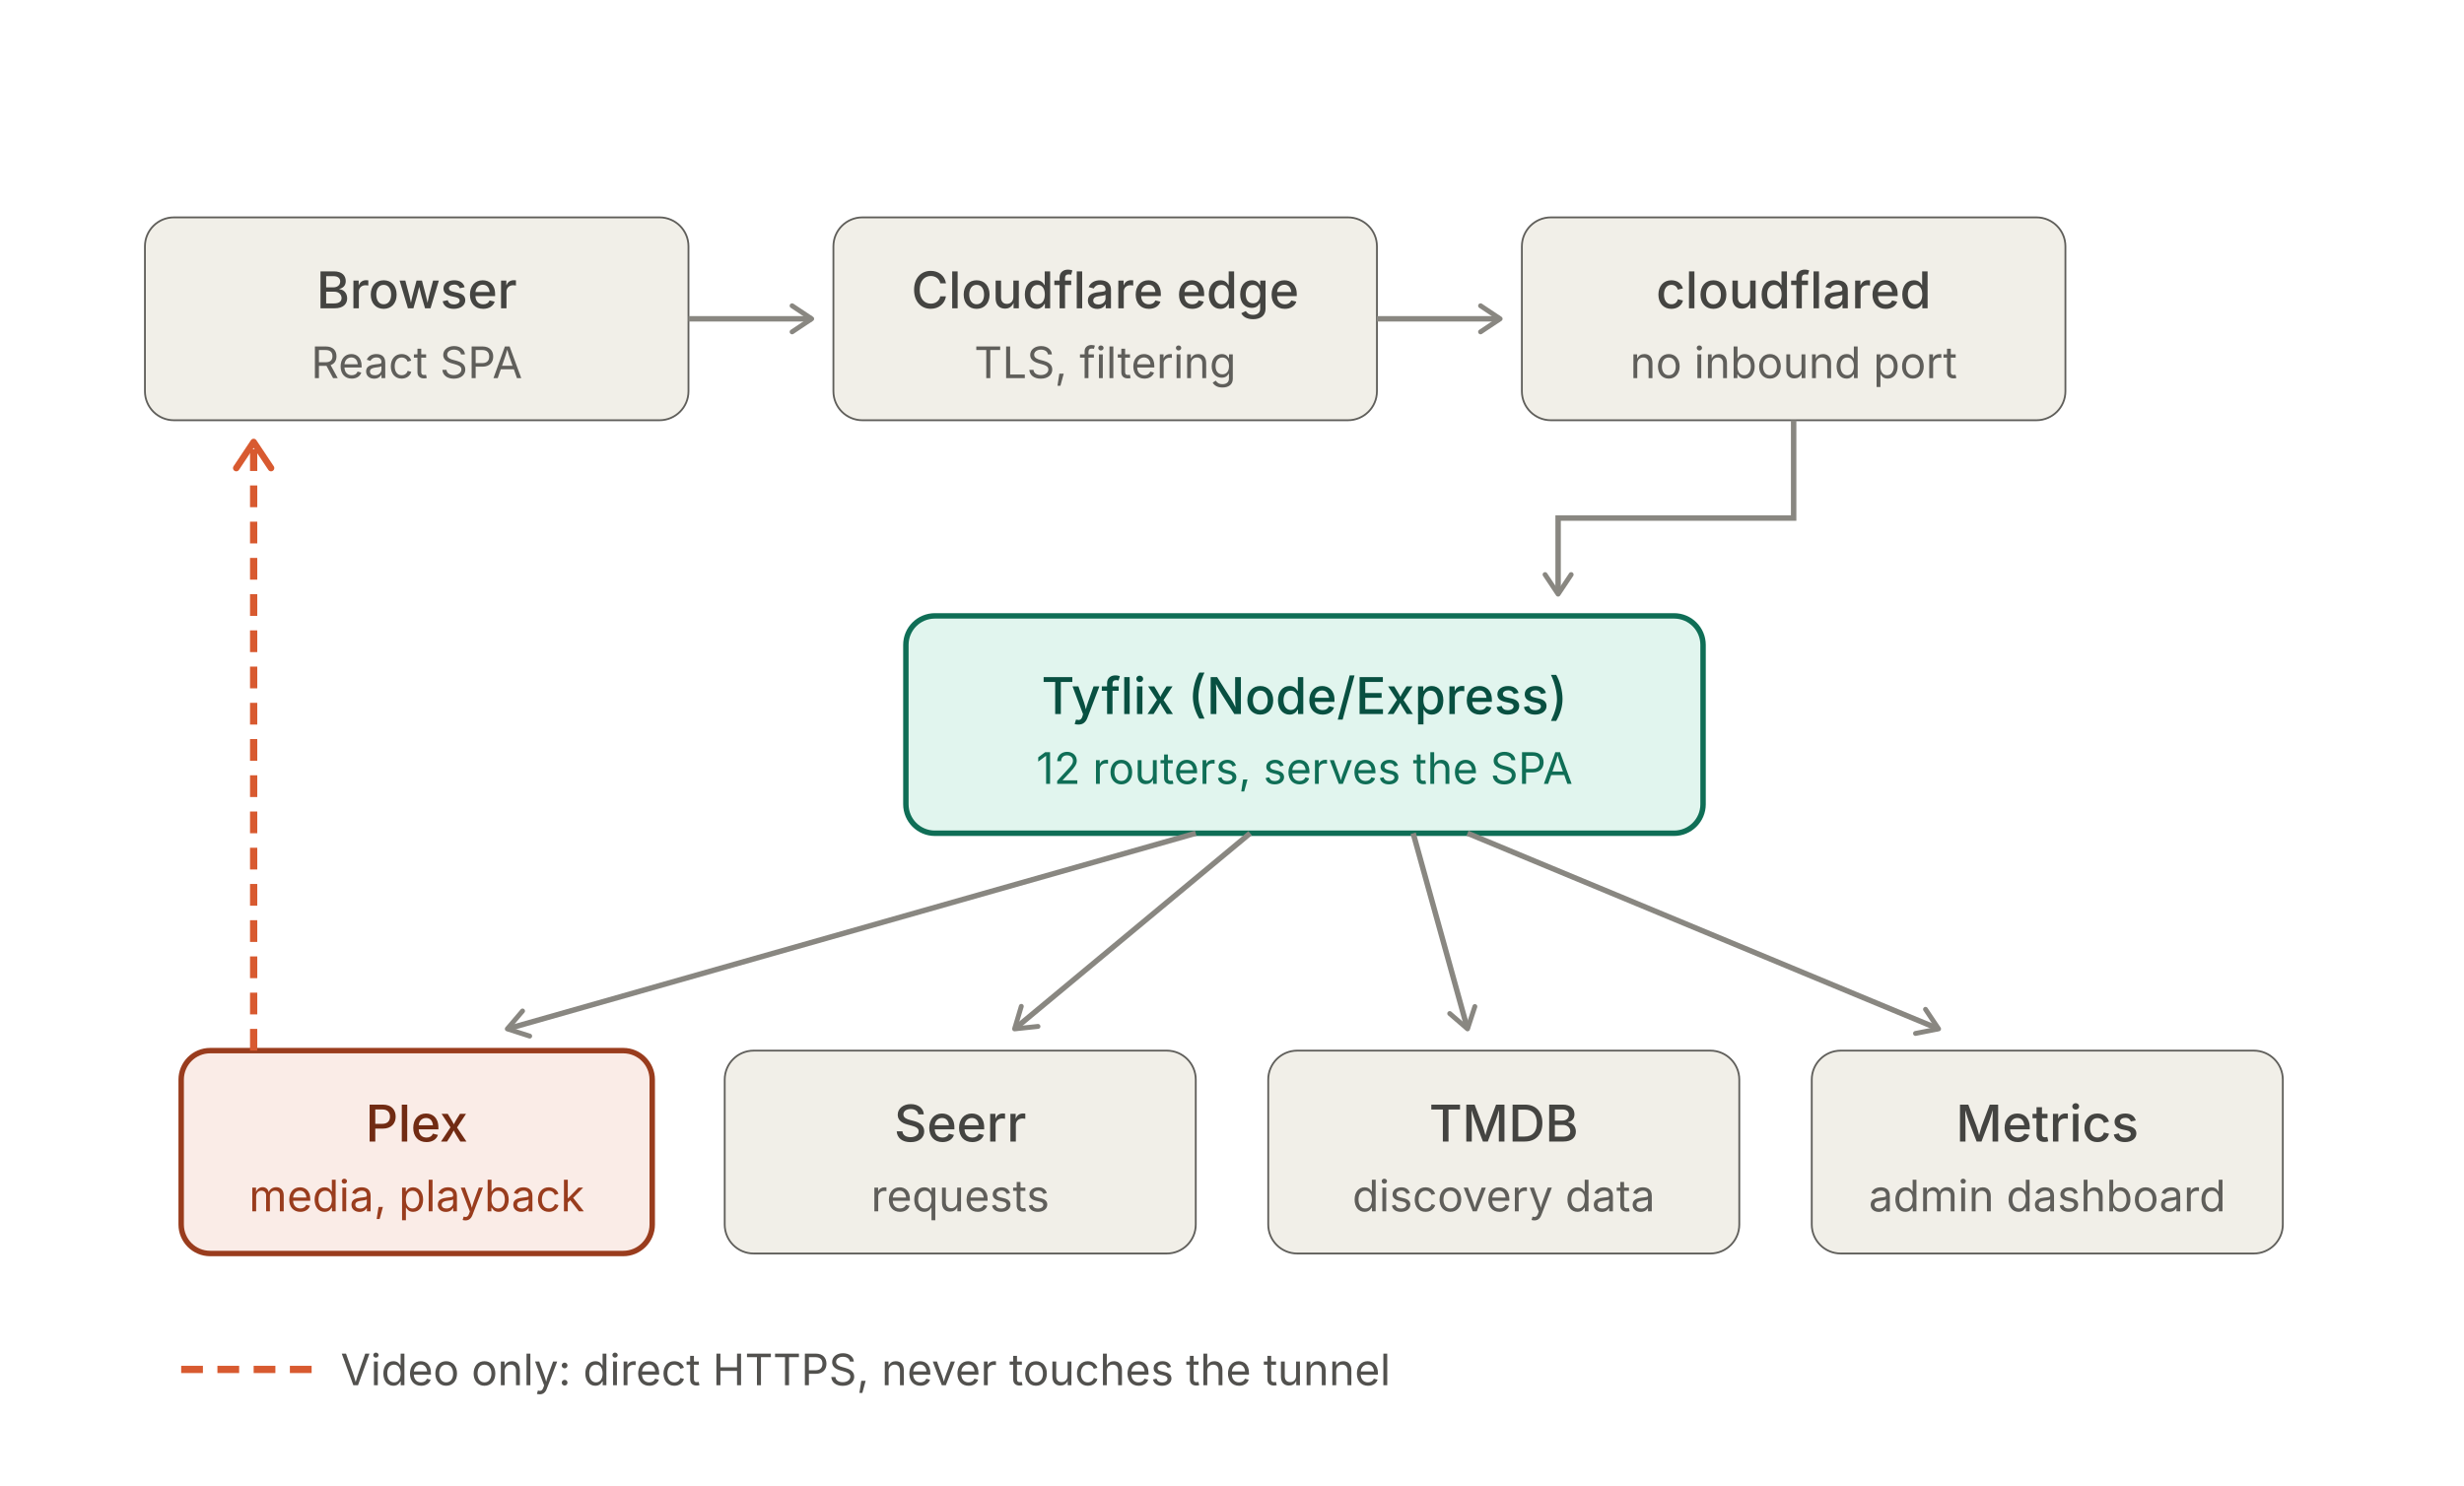
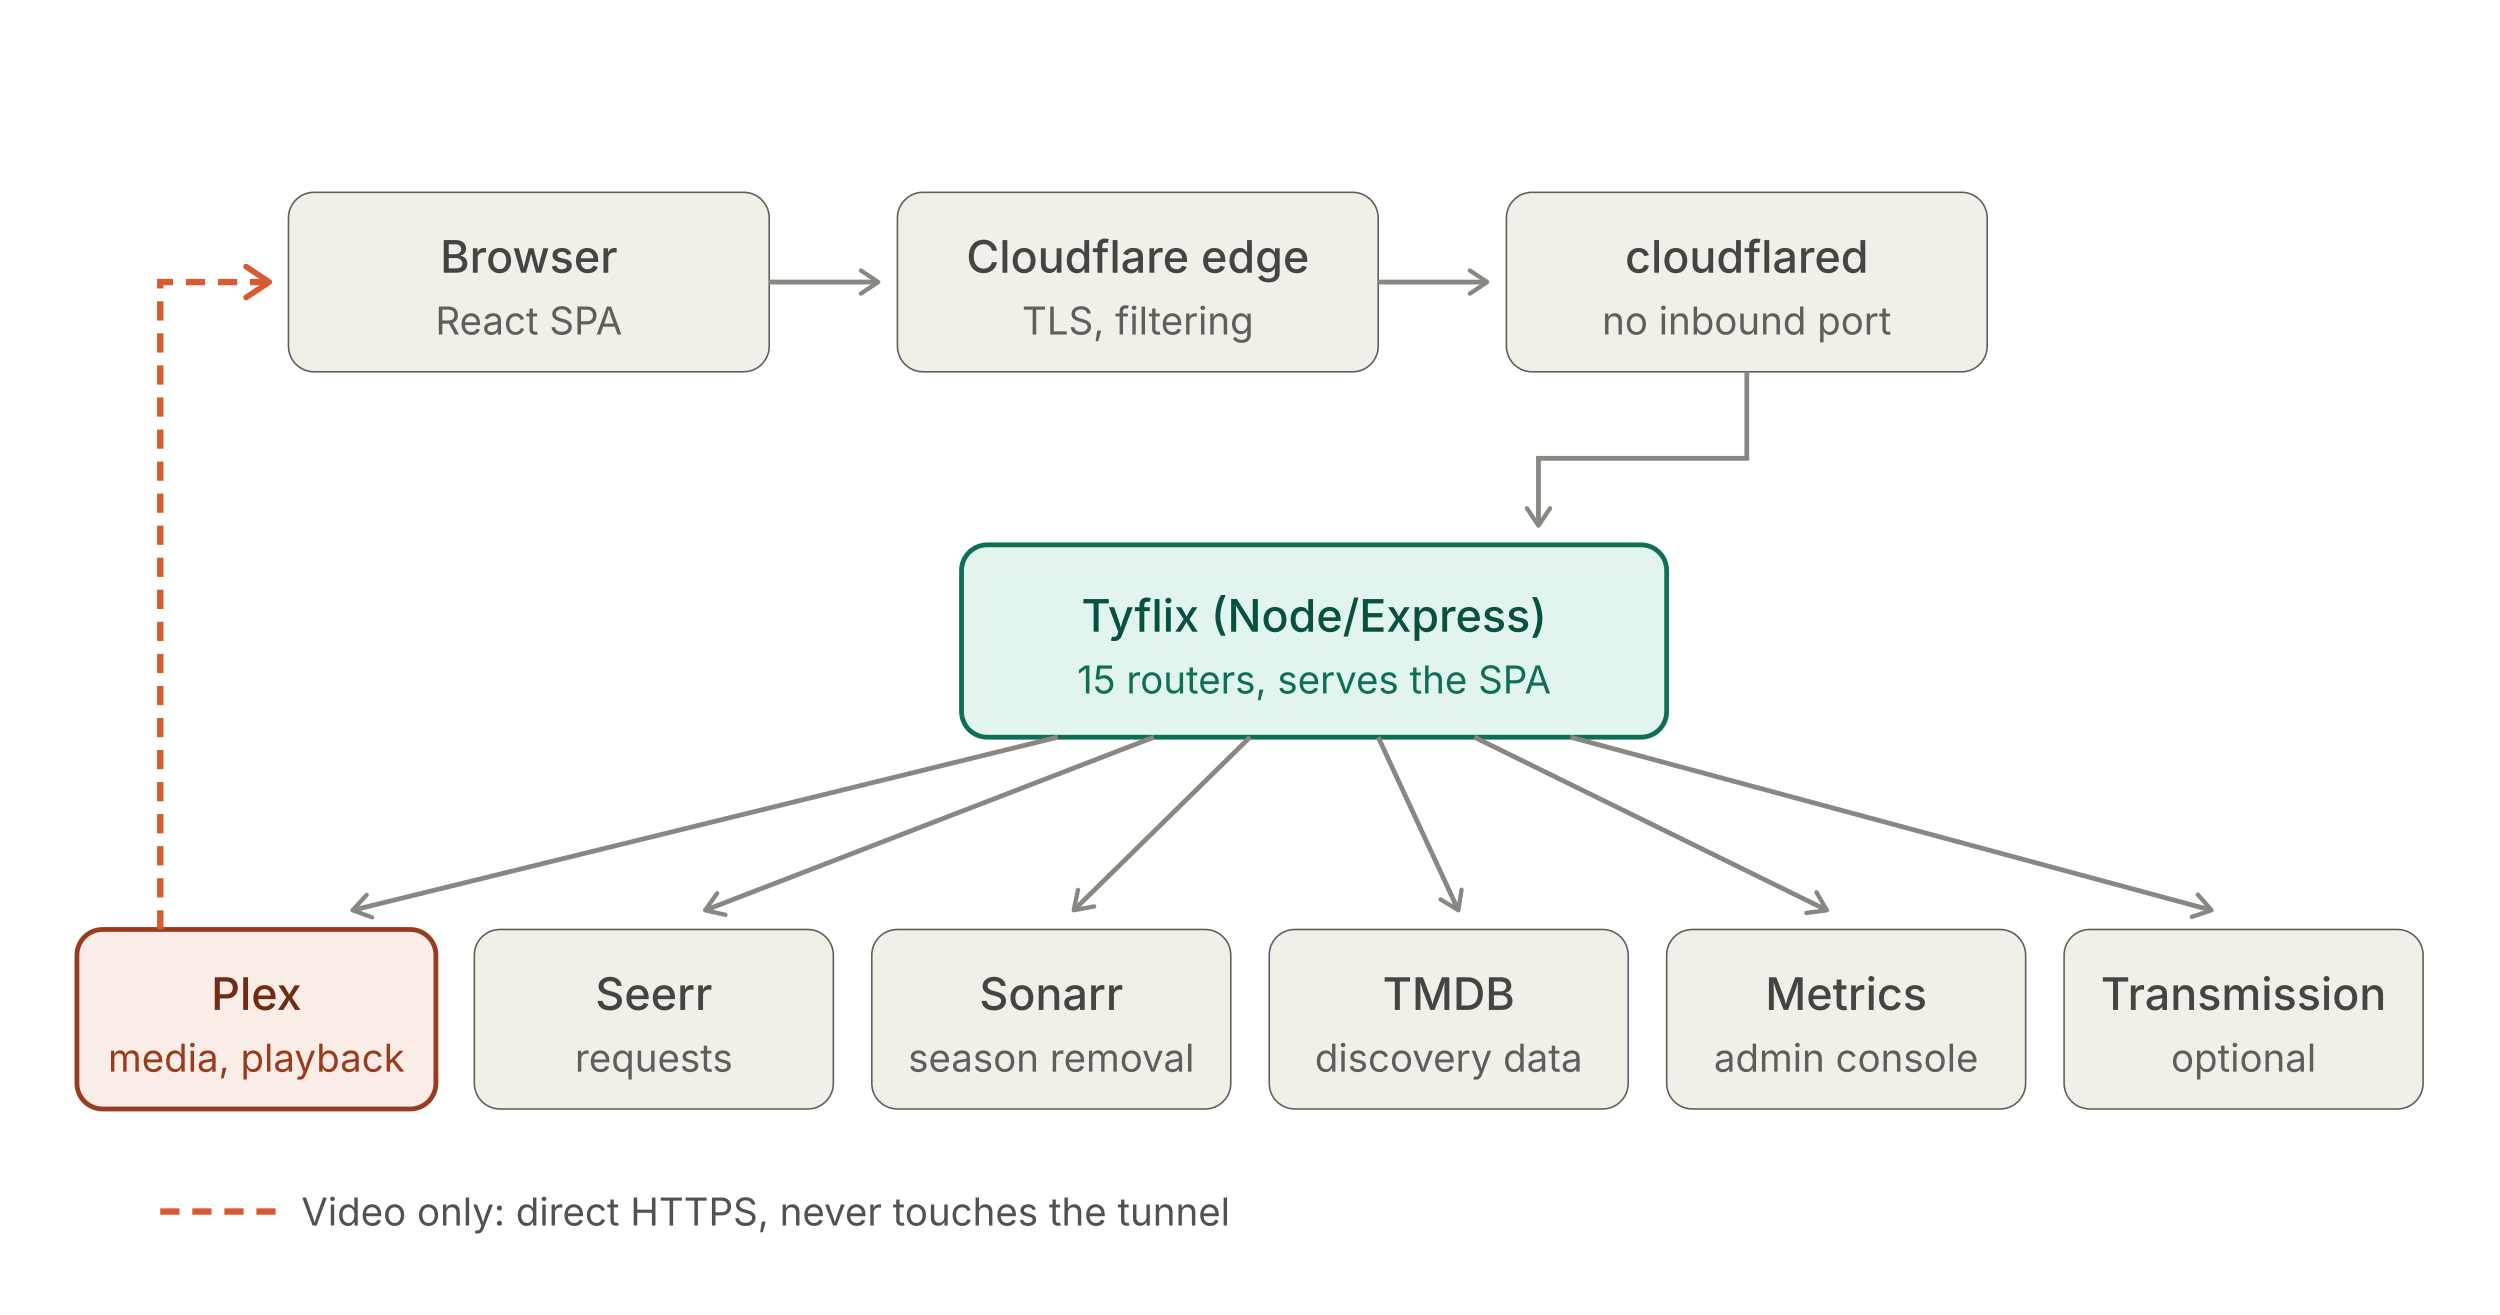
- <svg xmlns="http://www.w3.org/2000/svg" width="100%" viewBox="0 0 680 410" role="img" style="">
+ <svg xmlns="http://www.w3.org/2000/svg" width="100%" viewBox="0 0 780 410" role="img" style="">
  <defs>
    <marker id="arrow" viewBox="0 0 10 10" refX="8" refY="5" markerWidth="6" markerHeight="6" orient="auto-start-reverse">
      <path d="M2 1L8 5L2 9" fill="none" stroke="context-stroke" stroke-width="1.5" stroke-linecap="round" stroke-linejoin="round" />
    </marker>
  </defs>
  <g style="fill:rgb(0, 0, 0);stroke:none;color:rgb(11, 11, 11);stroke-width:1px;stroke-linecap:butt;stroke-linejoin:miter;opacity:1;font-family:&quot;Anthropic Sans&quot;, -apple-system, &quot;system-ui&quot;, &quot;Segoe UI&quot;, sans-serif;font-size:16px;font-weight:400;text-anchor:start;dominant-baseline:auto">
-     <rect x="40" y="60" width="150" height="56" rx="8" stroke-width="0.5" style="fill:rgb(241, 239, 232);stroke:rgb(95, 94, 90);color:rgb(11, 11, 11);stroke-width:0.5px;stroke-linecap:butt;stroke-linejoin:miter;opacity:1;font-family:&quot;Anthropic Sans&quot;, -apple-system, &quot;system-ui&quot;, &quot;Segoe UI&quot;, sans-serif;font-size:16px;font-weight:400;text-anchor:start;dominant-baseline:auto" />
-     <text x="115" y="80" text-anchor="middle" dominant-baseline="central" style="fill:rgb(68, 68, 65);stroke:none;color:rgb(11, 11, 11);stroke-width:1px;stroke-linecap:butt;stroke-linejoin:miter;opacity:1;font-family:&quot;Anthropic Sans&quot;, -apple-system, &quot;system-ui&quot;, &quot;Segoe UI&quot;, sans-serif;font-size:14px;font-weight:500;text-anchor:middle;dominant-baseline:central">Browser</text>
-     <text x="115" y="100" text-anchor="middle" dominant-baseline="central" style="fill:rgb(95, 94, 90);stroke:none;color:rgb(11, 11, 11);stroke-width:1px;stroke-linecap:butt;stroke-linejoin:miter;opacity:1;font-family:&quot;Anthropic Sans&quot;, -apple-system, &quot;system-ui&quot;, &quot;Segoe UI&quot;, sans-serif;font-size:12px;font-weight:400;text-anchor:middle;dominant-baseline:central">React SPA</text>
+     <rect x="90" y="60" width="150" height="56" rx="8" stroke-width="0.5" style="fill:rgb(241, 239, 232);stroke:rgb(95, 94, 90);color:rgb(11, 11, 11);stroke-width:0.5px;stroke-linecap:butt;stroke-linejoin:miter;opacity:1;font-family:&quot;Anthropic Sans&quot;, -apple-system, &quot;system-ui&quot;, &quot;Segoe UI&quot;, sans-serif;font-size:16px;font-weight:400;text-anchor:start;dominant-baseline:auto" />
+     <text x="165" y="80" text-anchor="middle" dominant-baseline="central" style="fill:rgb(68, 68, 65);stroke:none;color:rgb(11, 11, 11);stroke-width:1px;stroke-linecap:butt;stroke-linejoin:miter;opacity:1;font-family:&quot;Anthropic Sans&quot;, -apple-system, &quot;system-ui&quot;, &quot;Segoe UI&quot;, sans-serif;font-size:14px;font-weight:500;text-anchor:middle;dominant-baseline:central">Browser</text>
+     <text x="165" y="100" text-anchor="middle" dominant-baseline="central" style="fill:rgb(95, 94, 90);stroke:none;color:rgb(11, 11, 11);stroke-width:1px;stroke-linecap:butt;stroke-linejoin:miter;opacity:1;font-family:&quot;Anthropic Sans&quot;, -apple-system, &quot;system-ui&quot;, &quot;Segoe UI&quot;, sans-serif;font-size:12px;font-weight:400;text-anchor:middle;dominant-baseline:central">React SPA</text>
  </g>
  <g style="fill:rgb(0, 0, 0);stroke:none;color:rgb(11, 11, 11);stroke-width:1px;stroke-linecap:butt;stroke-linejoin:miter;opacity:1;font-family:&quot;Anthropic Sans&quot;, -apple-system, &quot;system-ui&quot;, &quot;Segoe UI&quot;, sans-serif;font-size:16px;font-weight:400;text-anchor:start;dominant-baseline:auto">
-     <rect x="230" y="60" width="150" height="56" rx="8" stroke-width="0.5" style="fill:rgb(241, 239, 232);stroke:rgb(95, 94, 90);color:rgb(11, 11, 11);stroke-width:0.5px;stroke-linecap:butt;stroke-linejoin:miter;opacity:1;font-family:&quot;Anthropic Sans&quot;, -apple-system, &quot;system-ui&quot;, &quot;Segoe UI&quot;, sans-serif;font-size:16px;font-weight:400;text-anchor:start;dominant-baseline:auto" />
-     <text x="305" y="80" text-anchor="middle" dominant-baseline="central" style="fill:rgb(68, 68, 65);stroke:none;color:rgb(11, 11, 11);stroke-width:1px;stroke-linecap:butt;stroke-linejoin:miter;opacity:1;font-family:&quot;Anthropic Sans&quot;, -apple-system, &quot;system-ui&quot;, &quot;Segoe UI&quot;, sans-serif;font-size:14px;font-weight:500;text-anchor:middle;dominant-baseline:central">Cloudflare edge</text>
-     <text x="305" y="100" text-anchor="middle" dominant-baseline="central" style="fill:rgb(95, 94, 90);stroke:none;color:rgb(11, 11, 11);stroke-width:1px;stroke-linecap:butt;stroke-linejoin:miter;opacity:1;font-family:&quot;Anthropic Sans&quot;, -apple-system, &quot;system-ui&quot;, &quot;Segoe UI&quot;, sans-serif;font-size:12px;font-weight:400;text-anchor:middle;dominant-baseline:central">TLS, filtering</text>
+     <rect x="280" y="60" width="150" height="56" rx="8" stroke-width="0.5" style="fill:rgb(241, 239, 232);stroke:rgb(95, 94, 90);color:rgb(11, 11, 11);stroke-width:0.5px;stroke-linecap:butt;stroke-linejoin:miter;opacity:1;font-family:&quot;Anthropic Sans&quot;, -apple-system, &quot;system-ui&quot;, &quot;Segoe UI&quot;, sans-serif;font-size:16px;font-weight:400;text-anchor:start;dominant-baseline:auto" />
+     <text x="355" y="80" text-anchor="middle" dominant-baseline="central" style="fill:rgb(68, 68, 65);stroke:none;color:rgb(11, 11, 11);stroke-width:1px;stroke-linecap:butt;stroke-linejoin:miter;opacity:1;font-family:&quot;Anthropic Sans&quot;, -apple-system, &quot;system-ui&quot;, &quot;Segoe UI&quot;, sans-serif;font-size:14px;font-weight:500;text-anchor:middle;dominant-baseline:central">Cloudflare edge</text>
+     <text x="355" y="100" text-anchor="middle" dominant-baseline="central" style="fill:rgb(95, 94, 90);stroke:none;color:rgb(11, 11, 11);stroke-width:1px;stroke-linecap:butt;stroke-linejoin:miter;opacity:1;font-family:&quot;Anthropic Sans&quot;, -apple-system, &quot;system-ui&quot;, &quot;Segoe UI&quot;, sans-serif;font-size:12px;font-weight:400;text-anchor:middle;dominant-baseline:central">TLS, filtering</text>
  </g>
  <g style="fill:rgb(0, 0, 0);stroke:none;color:rgb(11, 11, 11);stroke-width:1px;stroke-linecap:butt;stroke-linejoin:miter;opacity:1;font-family:&quot;Anthropic Sans&quot;, -apple-system, &quot;system-ui&quot;, &quot;Segoe UI&quot;, sans-serif;font-size:16px;font-weight:400;text-anchor:start;dominant-baseline:auto">
-     <rect x="420" y="60" width="150" height="56" rx="8" stroke-width="0.5" style="fill:rgb(241, 239, 232);stroke:rgb(95, 94, 90);color:rgb(11, 11, 11);stroke-width:0.5px;stroke-linecap:butt;stroke-linejoin:miter;opacity:1;font-family:&quot;Anthropic Sans&quot;, -apple-system, &quot;system-ui&quot;, &quot;Segoe UI&quot;, sans-serif;font-size:16px;font-weight:400;text-anchor:start;dominant-baseline:auto" />
-     <text x="495" y="80" text-anchor="middle" dominant-baseline="central" style="fill:rgb(68, 68, 65);stroke:none;color:rgb(11, 11, 11);stroke-width:1px;stroke-linecap:butt;stroke-linejoin:miter;opacity:1;font-family:&quot;Anthropic Sans&quot;, -apple-system, &quot;system-ui&quot;, &quot;Segoe UI&quot;, sans-serif;font-size:14px;font-weight:500;text-anchor:middle;dominant-baseline:central">cloudflared</text>
-     <text x="495" y="100" text-anchor="middle" dominant-baseline="central" style="fill:rgb(95, 94, 90);stroke:none;color:rgb(11, 11, 11);stroke-width:1px;stroke-linecap:butt;stroke-linejoin:miter;opacity:1;font-family:&quot;Anthropic Sans&quot;, -apple-system, &quot;system-ui&quot;, &quot;Segoe UI&quot;, sans-serif;font-size:12px;font-weight:400;text-anchor:middle;dominant-baseline:central">no inbound port</text>
+     <rect x="470" y="60" width="150" height="56" rx="8" stroke-width="0.5" style="fill:rgb(241, 239, 232);stroke:rgb(95, 94, 90);color:rgb(11, 11, 11);stroke-width:0.5px;stroke-linecap:butt;stroke-linejoin:miter;opacity:1;font-family:&quot;Anthropic Sans&quot;, -apple-system, &quot;system-ui&quot;, &quot;Segoe UI&quot;, sans-serif;font-size:16px;font-weight:400;text-anchor:start;dominant-baseline:auto" />
+     <text x="545" y="80" text-anchor="middle" dominant-baseline="central" style="fill:rgb(68, 68, 65);stroke:none;color:rgb(11, 11, 11);stroke-width:1px;stroke-linecap:butt;stroke-linejoin:miter;opacity:1;font-family:&quot;Anthropic Sans&quot;, -apple-system, &quot;system-ui&quot;, &quot;Segoe UI&quot;, sans-serif;font-size:14px;font-weight:500;text-anchor:middle;dominant-baseline:central">cloudflared</text>
+     <text x="545" y="100" text-anchor="middle" dominant-baseline="central" style="fill:rgb(95, 94, 90);stroke:none;color:rgb(11, 11, 11);stroke-width:1px;stroke-linecap:butt;stroke-linejoin:miter;opacity:1;font-family:&quot;Anthropic Sans&quot;, -apple-system, &quot;system-ui&quot;, &quot;Segoe UI&quot;, sans-serif;font-size:12px;font-weight:400;text-anchor:middle;dominant-baseline:central">no inbound port</text>
  </g>
-   <line x1="190" y1="88" x2="224" y2="88" marker-end="url(#arrow)" style="fill:none;stroke:rgb(137, 135, 129);color:rgb(11, 11, 11);stroke-width:1.5px;stroke-linecap:butt;stroke-linejoin:miter;opacity:1;font-family:&quot;Anthropic Sans&quot;, -apple-system, &quot;system-ui&quot;, &quot;Segoe UI&quot;, sans-serif;font-size:16px;font-weight:400;text-anchor:start;dominant-baseline:auto" />
-   <line x1="380" y1="88" x2="414" y2="88" marker-end="url(#arrow)" style="fill:none;stroke:rgb(137, 135, 129);color:rgb(11, 11, 11);stroke-width:1.5px;stroke-linecap:butt;stroke-linejoin:miter;opacity:1;font-family:&quot;Anthropic Sans&quot;, -apple-system, &quot;system-ui&quot;, &quot;Segoe UI&quot;, sans-serif;font-size:16px;font-weight:400;text-anchor:start;dominant-baseline:auto" />
+   <line x1="240" y1="88" x2="274" y2="88" marker-end="url(#arrow)" style="fill:none;stroke:rgb(137, 135, 129);color:rgb(11, 11, 11);stroke-width:1.5px;stroke-linecap:butt;stroke-linejoin:miter;opacity:1;font-family:&quot;Anthropic Sans&quot;, -apple-system, &quot;system-ui&quot;, &quot;Segoe UI&quot;, sans-serif;font-size:16px;font-weight:400;text-anchor:start;dominant-baseline:auto" />
+   <line x1="430" y1="88" x2="464" y2="88" marker-end="url(#arrow)" style="fill:none;stroke:rgb(137, 135, 129);color:rgb(11, 11, 11);stroke-width:1.5px;stroke-linecap:butt;stroke-linejoin:miter;opacity:1;font-family:&quot;Anthropic Sans&quot;, -apple-system, &quot;system-ui&quot;, &quot;Segoe UI&quot;, sans-serif;font-size:16px;font-weight:400;text-anchor:start;dominant-baseline:auto" />
  <g style="fill:rgb(0, 0, 0);stroke:none;color:rgb(11, 11, 11);stroke-width:1px;stroke-linecap:butt;stroke-linejoin:miter;opacity:1;font-family:&quot;Anthropic Sans&quot;, -apple-system, &quot;system-ui&quot;, &quot;Segoe UI&quot;, sans-serif;font-size:16px;font-weight:400;text-anchor:start;dominant-baseline:auto">
-     <rect x="250" y="170" width="220" height="60" rx="8" stroke-width="1.5" style="fill:rgb(225, 245, 238);stroke:rgb(15, 110, 86);color:rgb(11, 11, 11);stroke-width:1.5px;stroke-linecap:butt;stroke-linejoin:miter;opacity:1;font-family:&quot;Anthropic Sans&quot;, -apple-system, &quot;system-ui&quot;, &quot;Segoe UI&quot;, sans-serif;font-size:16px;font-weight:400;text-anchor:start;dominant-baseline:auto" />
-     <text x="360" y="192" text-anchor="middle" dominant-baseline="central" style="fill:rgb(8, 80, 65);stroke:none;color:rgb(11, 11, 11);stroke-width:1px;stroke-linecap:butt;stroke-linejoin:miter;opacity:1;font-family:&quot;Anthropic Sans&quot;, -apple-system, &quot;system-ui&quot;, &quot;Segoe UI&quot;, sans-serif;font-size:14px;font-weight:500;text-anchor:middle;dominant-baseline:central">Tyflix (Node/Express)</text>
-     <text x="360" y="212" text-anchor="middle" dominant-baseline="central" style="fill:rgb(15, 110, 86);stroke:none;color:rgb(11, 11, 11);stroke-width:1px;stroke-linecap:butt;stroke-linejoin:miter;opacity:1;font-family:&quot;Anthropic Sans&quot;, -apple-system, &quot;system-ui&quot;, &quot;Segoe UI&quot;, sans-serif;font-size:12px;font-weight:400;text-anchor:middle;dominant-baseline:central">12 routers, serves the SPA</text>
+     <rect x="300" y="170" width="220" height="60" rx="8" stroke-width="1.5" style="fill:rgb(225, 245, 238);stroke:rgb(15, 110, 86);color:rgb(11, 11, 11);stroke-width:1.5px;stroke-linecap:butt;stroke-linejoin:miter;opacity:1;font-family:&quot;Anthropic Sans&quot;, -apple-system, &quot;system-ui&quot;, &quot;Segoe UI&quot;, sans-serif;font-size:16px;font-weight:400;text-anchor:start;dominant-baseline:auto" />
+     <text x="410" y="192" text-anchor="middle" dominant-baseline="central" style="fill:rgb(8, 80, 65);stroke:none;color:rgb(11, 11, 11);stroke-width:1px;stroke-linecap:butt;stroke-linejoin:miter;opacity:1;font-family:&quot;Anthropic Sans&quot;, -apple-system, &quot;system-ui&quot;, &quot;Segoe UI&quot;, sans-serif;font-size:14px;font-weight:500;text-anchor:middle;dominant-baseline:central">Tyflix (Node/Express)</text>
+     <text x="410" y="212" text-anchor="middle" dominant-baseline="central" style="fill:rgb(15, 110, 86);stroke:none;color:rgb(11, 11, 11);stroke-width:1px;stroke-linecap:butt;stroke-linejoin:miter;opacity:1;font-family:&quot;Anthropic Sans&quot;, -apple-system, &quot;system-ui&quot;, &quot;Segoe UI&quot;, sans-serif;font-size:12px;font-weight:400;text-anchor:middle;dominant-baseline:central">15 routers, serves the SPA</text>
  </g>
-   <path d="M495 116 L495 143 L430 143 L430 164" fill="none" marker-end="url(#arrow)" style="fill:none;stroke:rgb(137, 135, 129);color:rgb(11, 11, 11);stroke-width:1.5px;stroke-linecap:butt;stroke-linejoin:miter;opacity:1;font-family:&quot;Anthropic Sans&quot;, -apple-system, &quot;system-ui&quot;, &quot;Segoe UI&quot;, sans-serif;font-size:16px;font-weight:400;text-anchor:start;dominant-baseline:auto" />
+   <path d="M545 116 L545 143 L480 143 L480 164" fill="none" marker-end="url(#arrow)" style="fill:none;stroke:rgb(137, 135, 129);color:rgb(11, 11, 11);stroke-width:1.5px;stroke-linecap:butt;stroke-linejoin:miter;opacity:1;font-family:&quot;Anthropic Sans&quot;, -apple-system, &quot;system-ui&quot;, &quot;Segoe UI&quot;, sans-serif;font-size:16px;font-weight:400;text-anchor:start;dominant-baseline:auto" />
  <g style="fill:rgb(0, 0, 0);stroke:none;color:rgb(11, 11, 11);stroke-width:1px;stroke-linecap:butt;stroke-linejoin:miter;opacity:1;font-family:&quot;Anthropic Sans&quot;, -apple-system, &quot;system-ui&quot;, &quot;Segoe UI&quot;, sans-serif;font-size:16px;font-weight:400;text-anchor:start;dominant-baseline:auto">
-     <rect x="50" y="290" width="130" height="56" rx="8" stroke-width="1.5" style="fill:rgb(250, 236, 231);stroke:rgb(153, 60, 29);color:rgb(11, 11, 11);stroke-width:1.5px;stroke-linecap:butt;stroke-linejoin:miter;opacity:1;font-family:&quot;Anthropic Sans&quot;, -apple-system, &quot;system-ui&quot;, &quot;Segoe UI&quot;, sans-serif;font-size:16px;font-weight:400;text-anchor:start;dominant-baseline:auto" />
-     <text x="115" y="310" text-anchor="middle" dominant-baseline="central" style="fill:rgb(113, 43, 19);stroke:none;color:rgb(11, 11, 11);stroke-width:1px;stroke-linecap:butt;stroke-linejoin:miter;opacity:1;font-family:&quot;Anthropic Sans&quot;, -apple-system, &quot;system-ui&quot;, &quot;Segoe UI&quot;, sans-serif;font-size:14px;font-weight:500;text-anchor:middle;dominant-baseline:central">Plex</text>
-     <text x="115" y="330" text-anchor="middle" dominant-baseline="central" style="fill:rgb(153, 60, 29);stroke:none;color:rgb(11, 11, 11);stroke-width:1px;stroke-linecap:butt;stroke-linejoin:miter;opacity:1;font-family:&quot;Anthropic Sans&quot;, -apple-system, &quot;system-ui&quot;, &quot;Segoe UI&quot;, sans-serif;font-size:12px;font-weight:400;text-anchor:middle;dominant-baseline:central">media, playback</text>
+     <rect x="24" y="290" width="112" height="56" rx="8" stroke-width="1.5" style="fill:rgb(250, 236, 231);stroke:rgb(153, 60, 29);color:rgb(11, 11, 11);stroke-width:1.5px;stroke-linecap:butt;stroke-linejoin:miter;opacity:1;font-family:&quot;Anthropic Sans&quot;, -apple-system, &quot;system-ui&quot;, &quot;Segoe UI&quot;, sans-serif;font-size:16px;font-weight:400;text-anchor:start;dominant-baseline:auto" />
+     <text x="80" y="310" text-anchor="middle" dominant-baseline="central" style="fill:rgb(113, 43, 19);stroke:none;color:rgb(11, 11, 11);stroke-width:1px;stroke-linecap:butt;stroke-linejoin:miter;opacity:1;font-family:&quot;Anthropic Sans&quot;, -apple-system, &quot;system-ui&quot;, &quot;Segoe UI&quot;, sans-serif;font-size:14px;font-weight:500;text-anchor:middle;dominant-baseline:central">Plex</text>
+     <text x="80" y="330" text-anchor="middle" dominant-baseline="central" style="fill:rgb(153, 60, 29);stroke:none;color:rgb(11, 11, 11);stroke-width:1px;stroke-linecap:butt;stroke-linejoin:miter;opacity:1;font-family:&quot;Anthropic Sans&quot;, -apple-system, &quot;system-ui&quot;, &quot;Segoe UI&quot;, sans-serif;font-size:12px;font-weight:400;text-anchor:middle;dominant-baseline:central">media, playback</text>
  </g>
  <g style="fill:rgb(0, 0, 0);stroke:none;color:rgb(11, 11, 11);stroke-width:1px;stroke-linecap:butt;stroke-linejoin:miter;opacity:1;font-family:&quot;Anthropic Sans&quot;, -apple-system, &quot;system-ui&quot;, &quot;Segoe UI&quot;, sans-serif;font-size:16px;font-weight:400;text-anchor:start;dominant-baseline:auto">
-     <rect x="200" y="290" width="130" height="56" rx="8" stroke-width="0.5" style="fill:rgb(241, 239, 232);stroke:rgb(95, 94, 90);color:rgb(11, 11, 11);stroke-width:0.5px;stroke-linecap:butt;stroke-linejoin:miter;opacity:1;font-family:&quot;Anthropic Sans&quot;, -apple-system, &quot;system-ui&quot;, &quot;Segoe UI&quot;, sans-serif;font-size:16px;font-weight:400;text-anchor:start;dominant-baseline:auto" />
-     <text x="265" y="310" text-anchor="middle" dominant-baseline="central" style="fill:rgb(68, 68, 65);stroke:none;color:rgb(11, 11, 11);stroke-width:1px;stroke-linecap:butt;stroke-linejoin:miter;opacity:1;font-family:&quot;Anthropic Sans&quot;, -apple-system, &quot;system-ui&quot;, &quot;Segoe UI&quot;, sans-serif;font-size:14px;font-weight:500;text-anchor:middle;dominant-baseline:central">Seerr</text>
-     <text x="265" y="330" text-anchor="middle" dominant-baseline="central" style="fill:rgb(95, 94, 90);stroke:none;color:rgb(11, 11, 11);stroke-width:1px;stroke-linecap:butt;stroke-linejoin:miter;opacity:1;font-family:&quot;Anthropic Sans&quot;, -apple-system, &quot;system-ui&quot;, &quot;Segoe UI&quot;, sans-serif;font-size:12px;font-weight:400;text-anchor:middle;dominant-baseline:central">requests</text>
+     <rect x="148" y="290" width="112" height="56" rx="8" stroke-width="0.5" style="fill:rgb(241, 239, 232);stroke:rgb(95, 94, 90);color:rgb(11, 11, 11);stroke-width:0.5px;stroke-linecap:butt;stroke-linejoin:miter;opacity:1;font-family:&quot;Anthropic Sans&quot;, -apple-system, &quot;system-ui&quot;, &quot;Segoe UI&quot;, sans-serif;font-size:16px;font-weight:400;text-anchor:start;dominant-baseline:auto" />
+     <text x="204" y="310" text-anchor="middle" dominant-baseline="central" style="fill:rgb(68, 68, 65);stroke:none;color:rgb(11, 11, 11);stroke-width:1px;stroke-linecap:butt;stroke-linejoin:miter;opacity:1;font-family:&quot;Anthropic Sans&quot;, -apple-system, &quot;system-ui&quot;, &quot;Segoe UI&quot;, sans-serif;font-size:14px;font-weight:500;text-anchor:middle;dominant-baseline:central">Seerr</text>
+     <text x="204" y="330" text-anchor="middle" dominant-baseline="central" style="fill:rgb(95, 94, 90);stroke:none;color:rgb(11, 11, 11);stroke-width:1px;stroke-linecap:butt;stroke-linejoin:miter;opacity:1;font-family:&quot;Anthropic Sans&quot;, -apple-system, &quot;system-ui&quot;, &quot;Segoe UI&quot;, sans-serif;font-size:12px;font-weight:400;text-anchor:middle;dominant-baseline:central">requests</text>
  </g>
  <g style="fill:rgb(0, 0, 0);stroke:none;color:rgb(11, 11, 11);stroke-width:1px;stroke-linecap:butt;stroke-linejoin:miter;opacity:1;font-family:&quot;Anthropic Sans&quot;, -apple-system, &quot;system-ui&quot;, &quot;Segoe UI&quot;, sans-serif;font-size:16px;font-weight:400;text-anchor:start;dominant-baseline:auto">
-     <rect x="350" y="290" width="130" height="56" rx="8" stroke-width="0.5" style="fill:rgb(241, 239, 232);stroke:rgb(95, 94, 90);color:rgb(11, 11, 11);stroke-width:0.5px;stroke-linecap:butt;stroke-linejoin:miter;opacity:1;font-family:&quot;Anthropic Sans&quot;, -apple-system, &quot;system-ui&quot;, &quot;Segoe UI&quot;, sans-serif;font-size:16px;font-weight:400;text-anchor:start;dominant-baseline:auto" />
-     <text x="415" y="310" text-anchor="middle" dominant-baseline="central" style="fill:rgb(68, 68, 65);stroke:none;color:rgb(11, 11, 11);stroke-width:1px;stroke-linecap:butt;stroke-linejoin:miter;opacity:1;font-family:&quot;Anthropic Sans&quot;, -apple-system, &quot;system-ui&quot;, &quot;Segoe UI&quot;, sans-serif;font-size:14px;font-weight:500;text-anchor:middle;dominant-baseline:central">TMDB</text>
-     <text x="415" y="330" text-anchor="middle" dominant-baseline="central" style="fill:rgb(95, 94, 90);stroke:none;color:rgb(11, 11, 11);stroke-width:1px;stroke-linecap:butt;stroke-linejoin:miter;opacity:1;font-family:&quot;Anthropic Sans&quot;, -apple-system, &quot;system-ui&quot;, &quot;Segoe UI&quot;, sans-serif;font-size:12px;font-weight:400;text-anchor:middle;dominant-baseline:central">discovery data</text>
+     <rect x="272" y="290" width="112" height="56" rx="8" stroke-width="0.5" style="fill:rgb(241, 239, 232);stroke:rgb(95, 94, 90);color:rgb(11, 11, 11);stroke-width:0.5px;stroke-linecap:butt;stroke-linejoin:miter;opacity:1;font-family:&quot;Anthropic Sans&quot;, -apple-system, &quot;system-ui&quot;, &quot;Segoe UI&quot;, sans-serif;font-size:16px;font-weight:400;text-anchor:start;dominant-baseline:auto" />
+     <text x="328" y="310" text-anchor="middle" dominant-baseline="central" style="fill:rgb(68, 68, 65);stroke:none;color:rgb(11, 11, 11);stroke-width:1px;stroke-linecap:butt;stroke-linejoin:miter;opacity:1;font-family:&quot;Anthropic Sans&quot;, -apple-system, &quot;system-ui&quot;, &quot;Segoe UI&quot;, sans-serif;font-size:14px;font-weight:500;text-anchor:middle;dominant-baseline:central">Sonarr</text>
+     <text x="328" y="330" text-anchor="middle" dominant-baseline="central" style="fill:rgb(95, 94, 90);stroke:none;color:rgb(11, 11, 11);stroke-width:1px;stroke-linecap:butt;stroke-linejoin:miter;opacity:1;font-family:&quot;Anthropic Sans&quot;, -apple-system, &quot;system-ui&quot;, &quot;Segoe UI&quot;, sans-serif;font-size:12px;font-weight:400;text-anchor:middle;dominant-baseline:central">season removal</text>
  </g>
  <g style="fill:rgb(0, 0, 0);stroke:none;color:rgb(11, 11, 11);stroke-width:1px;stroke-linecap:butt;stroke-linejoin:miter;opacity:1;font-family:&quot;Anthropic Sans&quot;, -apple-system, &quot;system-ui&quot;, &quot;Segoe UI&quot;, sans-serif;font-size:16px;font-weight:400;text-anchor:start;dominant-baseline:auto">
-     <rect x="500" y="290" width="130" height="56" rx="8" stroke-width="0.5" style="fill:rgb(241, 239, 232);stroke:rgb(95, 94, 90);color:rgb(11, 11, 11);stroke-width:0.5px;stroke-linecap:butt;stroke-linejoin:miter;opacity:1;font-family:&quot;Anthropic Sans&quot;, -apple-system, &quot;system-ui&quot;, &quot;Segoe UI&quot;, sans-serif;font-size:16px;font-weight:400;text-anchor:start;dominant-baseline:auto" />
-     <text x="565" y="310" text-anchor="middle" dominant-baseline="central" style="fill:rgb(68, 68, 65);stroke:none;color:rgb(11, 11, 11);stroke-width:1px;stroke-linecap:butt;stroke-linejoin:miter;opacity:1;font-family:&quot;Anthropic Sans&quot;, -apple-system, &quot;system-ui&quot;, &quot;Segoe UI&quot;, sans-serif;font-size:14px;font-weight:500;text-anchor:middle;dominant-baseline:central">Metrics</text>
-     <text x="565" y="330" text-anchor="middle" dominant-baseline="central" style="fill:rgb(95, 94, 90);stroke:none;color:rgb(11, 11, 11);stroke-width:1px;stroke-linecap:butt;stroke-linejoin:miter;opacity:1;font-family:&quot;Anthropic Sans&quot;, -apple-system, &quot;system-ui&quot;, &quot;Segoe UI&quot;, sans-serif;font-size:12px;font-weight:400;text-anchor:middle;dominant-baseline:central">admin dashboard</text>
+     <rect x="396" y="290" width="112" height="56" rx="8" stroke-width="0.5" style="fill:rgb(241, 239, 232);stroke:rgb(95, 94, 90);color:rgb(11, 11, 11);stroke-width:0.5px;stroke-linecap:butt;stroke-linejoin:miter;opacity:1;font-family:&quot;Anthropic Sans&quot;, -apple-system, &quot;system-ui&quot;, &quot;Segoe UI&quot;, sans-serif;font-size:16px;font-weight:400;text-anchor:start;dominant-baseline:auto" />
+     <text x="452" y="310" text-anchor="middle" dominant-baseline="central" style="fill:rgb(68, 68, 65);stroke:none;color:rgb(11, 11, 11);stroke-width:1px;stroke-linecap:butt;stroke-linejoin:miter;opacity:1;font-family:&quot;Anthropic Sans&quot;, -apple-system, &quot;system-ui&quot;, &quot;Segoe UI&quot;, sans-serif;font-size:14px;font-weight:500;text-anchor:middle;dominant-baseline:central">TMDB</text>
+     <text x="452" y="330" text-anchor="middle" dominant-baseline="central" style="fill:rgb(95, 94, 90);stroke:none;color:rgb(11, 11, 11);stroke-width:1px;stroke-linecap:butt;stroke-linejoin:miter;opacity:1;font-family:&quot;Anthropic Sans&quot;, -apple-system, &quot;system-ui&quot;, &quot;Segoe UI&quot;, sans-serif;font-size:12px;font-weight:400;text-anchor:middle;dominant-baseline:central">discovery data</text>
  </g>
-   <line x1="330" y1="230" x2="140" y2="284" marker-end="url(#arrow)" style="fill:none;stroke:rgb(137, 135, 129);color:rgb(11, 11, 11);stroke-width:1.5px;stroke-linecap:butt;stroke-linejoin:miter;opacity:1;font-family:&quot;Anthropic Sans&quot;, -apple-system, &quot;system-ui&quot;, &quot;Segoe UI&quot;, sans-serif;font-size:16px;font-weight:400;text-anchor:start;dominant-baseline:auto" />
-   <line x1="345" y1="230" x2="280" y2="284" marker-end="url(#arrow)" style="fill:none;stroke:rgb(137, 135, 129);color:rgb(11, 11, 11);stroke-width:1.5px;stroke-linecap:butt;stroke-linejoin:miter;opacity:1;font-family:&quot;Anthropic Sans&quot;, -apple-system, &quot;system-ui&quot;, &quot;Segoe UI&quot;, sans-serif;font-size:16px;font-weight:400;text-anchor:start;dominant-baseline:auto" />
-   <line x1="390" y1="230" x2="405" y2="284" marker-end="url(#arrow)" style="fill:none;stroke:rgb(137, 135, 129);color:rgb(11, 11, 11);stroke-width:1.5px;stroke-linecap:butt;stroke-linejoin:miter;opacity:1;font-family:&quot;Anthropic Sans&quot;, -apple-system, &quot;system-ui&quot;, &quot;Segoe UI&quot;, sans-serif;font-size:16px;font-weight:400;text-anchor:start;dominant-baseline:auto" />
-   <line x1="405" y1="230" x2="535" y2="284" marker-end="url(#arrow)" style="fill:none;stroke:rgb(137, 135, 129);color:rgb(11, 11, 11);stroke-width:1.5px;stroke-linecap:butt;stroke-linejoin:miter;opacity:1;font-family:&quot;Anthropic Sans&quot;, -apple-system, &quot;system-ui&quot;, &quot;Segoe UI&quot;, sans-serif;font-size:16px;font-weight:400;text-anchor:start;dominant-baseline:auto" />
-   <path d="M70 290 L70 122" fill="none" stroke="#D85A30" stroke-width="2" stroke-dasharray="6 4" marker-end="url(#arrow)" style="fill:none;stroke:rgb(216, 90, 48);color:rgb(11, 11, 11);stroke-width:2px;stroke-dasharray:6px, 4px;stroke-linecap:butt;stroke-linejoin:miter;opacity:1;font-family:&quot;Anthropic Sans&quot;, -apple-system, &quot;system-ui&quot;, &quot;Segoe UI&quot;, sans-serif;font-size:16px;font-weight:400;text-anchor:start;dominant-baseline:auto" />
+   <g style="fill:rgb(0, 0, 0);stroke:none;color:rgb(11, 11, 11);stroke-width:1px;stroke-linecap:butt;stroke-linejoin:miter;opacity:1;font-family:&quot;Anthropic Sans&quot;, -apple-system, &quot;system-ui&quot;, &quot;Segoe UI&quot;, sans-serif;font-size:16px;font-weight:400;text-anchor:start;dominant-baseline:auto">
+     <rect x="520" y="290" width="112" height="56" rx="8" stroke-width="0.5" style="fill:rgb(241, 239, 232);stroke:rgb(95, 94, 90);color:rgb(11, 11, 11);stroke-width:0.5px;stroke-linecap:butt;stroke-linejoin:miter;opacity:1;font-family:&quot;Anthropic Sans&quot;, -apple-system, &quot;system-ui&quot;, &quot;Segoe UI&quot;, sans-serif;font-size:16px;font-weight:400;text-anchor:start;dominant-baseline:auto" />
+     <text x="576" y="310" text-anchor="middle" dominant-baseline="central" style="fill:rgb(68, 68, 65);stroke:none;color:rgb(11, 11, 11);stroke-width:1px;stroke-linecap:butt;stroke-linejoin:miter;opacity:1;font-family:&quot;Anthropic Sans&quot;, -apple-system, &quot;system-ui&quot;, &quot;Segoe UI&quot;, sans-serif;font-size:14px;font-weight:500;text-anchor:middle;dominant-baseline:central">Metrics</text>
+     <text x="576" y="330" text-anchor="middle" dominant-baseline="central" style="fill:rgb(95, 94, 90);stroke:none;color:rgb(11, 11, 11);stroke-width:1px;stroke-linecap:butt;stroke-linejoin:miter;opacity:1;font-family:&quot;Anthropic Sans&quot;, -apple-system, &quot;system-ui&quot;, &quot;Segoe UI&quot;, sans-serif;font-size:12px;font-weight:400;text-anchor:middle;dominant-baseline:central">admin console</text>
+   </g>
+   <g style="fill:rgb(0, 0, 0);stroke:none;color:rgb(11, 11, 11);stroke-width:1px;stroke-linecap:butt;stroke-linejoin:miter;opacity:1;font-family:&quot;Anthropic Sans&quot;, -apple-system, &quot;system-ui&quot;, &quot;Segoe UI&quot;, sans-serif;font-size:16px;font-weight:400;text-anchor:start;dominant-baseline:auto">
+     <rect x="644" y="290" width="112" height="56" rx="8" stroke-width="0.5" style="fill:rgb(241, 239, 232);stroke:rgb(95, 94, 90);color:rgb(11, 11, 11);stroke-width:0.5px;stroke-linecap:butt;stroke-linejoin:miter;opacity:1;font-family:&quot;Anthropic Sans&quot;, -apple-system, &quot;system-ui&quot;, &quot;Segoe UI&quot;, sans-serif;font-size:16px;font-weight:400;text-anchor:start;dominant-baseline:auto" />
+     <text x="700" y="310" text-anchor="middle" dominant-baseline="central" style="fill:rgb(68, 68, 65);stroke:none;color:rgb(11, 11, 11);stroke-width:1px;stroke-linecap:butt;stroke-linejoin:miter;opacity:1;font-family:&quot;Anthropic Sans&quot;, -apple-system, &quot;system-ui&quot;, &quot;Segoe UI&quot;, sans-serif;font-size:14px;font-weight:500;text-anchor:middle;dominant-baseline:central">Transmission</text>
+     <text x="700" y="330" text-anchor="middle" dominant-baseline="central" style="fill:rgb(95, 94, 90);stroke:none;color:rgb(11, 11, 11);stroke-width:1px;stroke-linecap:butt;stroke-linejoin:miter;opacity:1;font-family:&quot;Anthropic Sans&quot;, -apple-system, &quot;system-ui&quot;, &quot;Segoe UI&quot;, sans-serif;font-size:12px;font-weight:400;text-anchor:middle;dominant-baseline:central">optional</text>
+   </g>
+   <line x1="330" y1="230" x2="110" y2="284" marker-end="url(#arrow)" style="fill:none;stroke:rgb(137, 135, 129);color:rgb(11, 11, 11);stroke-width:1.5px;stroke-linecap:butt;stroke-linejoin:miter;opacity:1;font-family:&quot;Anthropic Sans&quot;, -apple-system, &quot;system-ui&quot;, &quot;Segoe UI&quot;, sans-serif;font-size:16px;font-weight:400;text-anchor:start;dominant-baseline:auto" />
+   <line x1="360" y1="230" x2="220" y2="284" marker-end="url(#arrow)" style="fill:none;stroke:rgb(137, 135, 129);color:rgb(11, 11, 11);stroke-width:1.5px;stroke-linecap:butt;stroke-linejoin:miter;opacity:1;font-family:&quot;Anthropic Sans&quot;, -apple-system, &quot;system-ui&quot;, &quot;Segoe UI&quot;, sans-serif;font-size:16px;font-weight:400;text-anchor:start;dominant-baseline:auto" />
+   <line x1="390" y1="230" x2="335" y2="284" marker-end="url(#arrow)" style="fill:none;stroke:rgb(137, 135, 129);color:rgb(11, 11, 11);stroke-width:1.5px;stroke-linecap:butt;stroke-linejoin:miter;opacity:1;font-family:&quot;Anthropic Sans&quot;, -apple-system, &quot;system-ui&quot;, &quot;Segoe UI&quot;, sans-serif;font-size:16px;font-weight:400;text-anchor:start;dominant-baseline:auto" />
+   <line x1="430" y1="230" x2="455" y2="284" marker-end="url(#arrow)" style="fill:none;stroke:rgb(137, 135, 129);color:rgb(11, 11, 11);stroke-width:1.5px;stroke-linecap:butt;stroke-linejoin:miter;opacity:1;font-family:&quot;Anthropic Sans&quot;, -apple-system, &quot;system-ui&quot;, &quot;Segoe UI&quot;, sans-serif;font-size:16px;font-weight:400;text-anchor:start;dominant-baseline:auto" />
+   <line x1="460" y1="230" x2="570" y2="284" marker-end="url(#arrow)" style="fill:none;stroke:rgb(137, 135, 129);color:rgb(11, 11, 11);stroke-width:1.5px;stroke-linecap:butt;stroke-linejoin:miter;opacity:1;font-family:&quot;Anthropic Sans&quot;, -apple-system, &quot;system-ui&quot;, &quot;Segoe UI&quot;, sans-serif;font-size:16px;font-weight:400;text-anchor:start;dominant-baseline:auto" />
+   <line x1="490" y1="230" x2="690" y2="284" marker-end="url(#arrow)" style="fill:none;stroke:rgb(137, 135, 129);color:rgb(11, 11, 11);stroke-width:1.5px;stroke-linecap:butt;stroke-linejoin:miter;opacity:1;font-family:&quot;Anthropic Sans&quot;, -apple-system, &quot;system-ui&quot;, &quot;Segoe UI&quot;, sans-serif;font-size:16px;font-weight:400;text-anchor:start;dominant-baseline:auto" />
+   <path d="M50 290 L50 88 L84 88" fill="none" stroke="#D85A30" stroke-width="2" stroke-dasharray="6 4" marker-end="url(#arrow)" style="fill:none;stroke:rgb(216, 90, 48);color:rgb(11, 11, 11);stroke-width:2px;stroke-dasharray:6px, 4px;stroke-linecap:butt;stroke-linejoin:miter;opacity:1;font-family:&quot;Anthropic Sans&quot;, -apple-system, &quot;system-ui&quot;, &quot;Segoe UI&quot;, sans-serif;font-size:16px;font-weight:400;text-anchor:start;dominant-baseline:auto" />
  <line x1="50" y1="378" x2="86" y2="378" stroke="#D85A30" stroke-width="2" stroke-dasharray="6 4" style="fill:rgb(0, 0, 0);stroke:rgb(216, 90, 48);color:rgb(11, 11, 11);stroke-width:2px;stroke-dasharray:6px, 4px;stroke-linecap:butt;stroke-linejoin:miter;opacity:1;font-family:&quot;Anthropic Sans&quot;, -apple-system, &quot;system-ui&quot;, &quot;Segoe UI&quot;, sans-serif;font-size:16px;font-weight:400;text-anchor:start;dominant-baseline:auto" />
  <text x="94" y="378" dominant-baseline="central" style="fill:rgb(82, 81, 78);stroke:none;color:rgb(11, 11, 11);stroke-width:1px;stroke-linecap:butt;stroke-linejoin:miter;opacity:1;font-family:&quot;Anthropic Sans&quot;, -apple-system, &quot;system-ui&quot;, &quot;Segoe UI&quot;, sans-serif;font-size:12px;font-weight:400;text-anchor:start;dominant-baseline:central">Video only: direct HTTPS, never touches the tunnel</text>
</svg>
